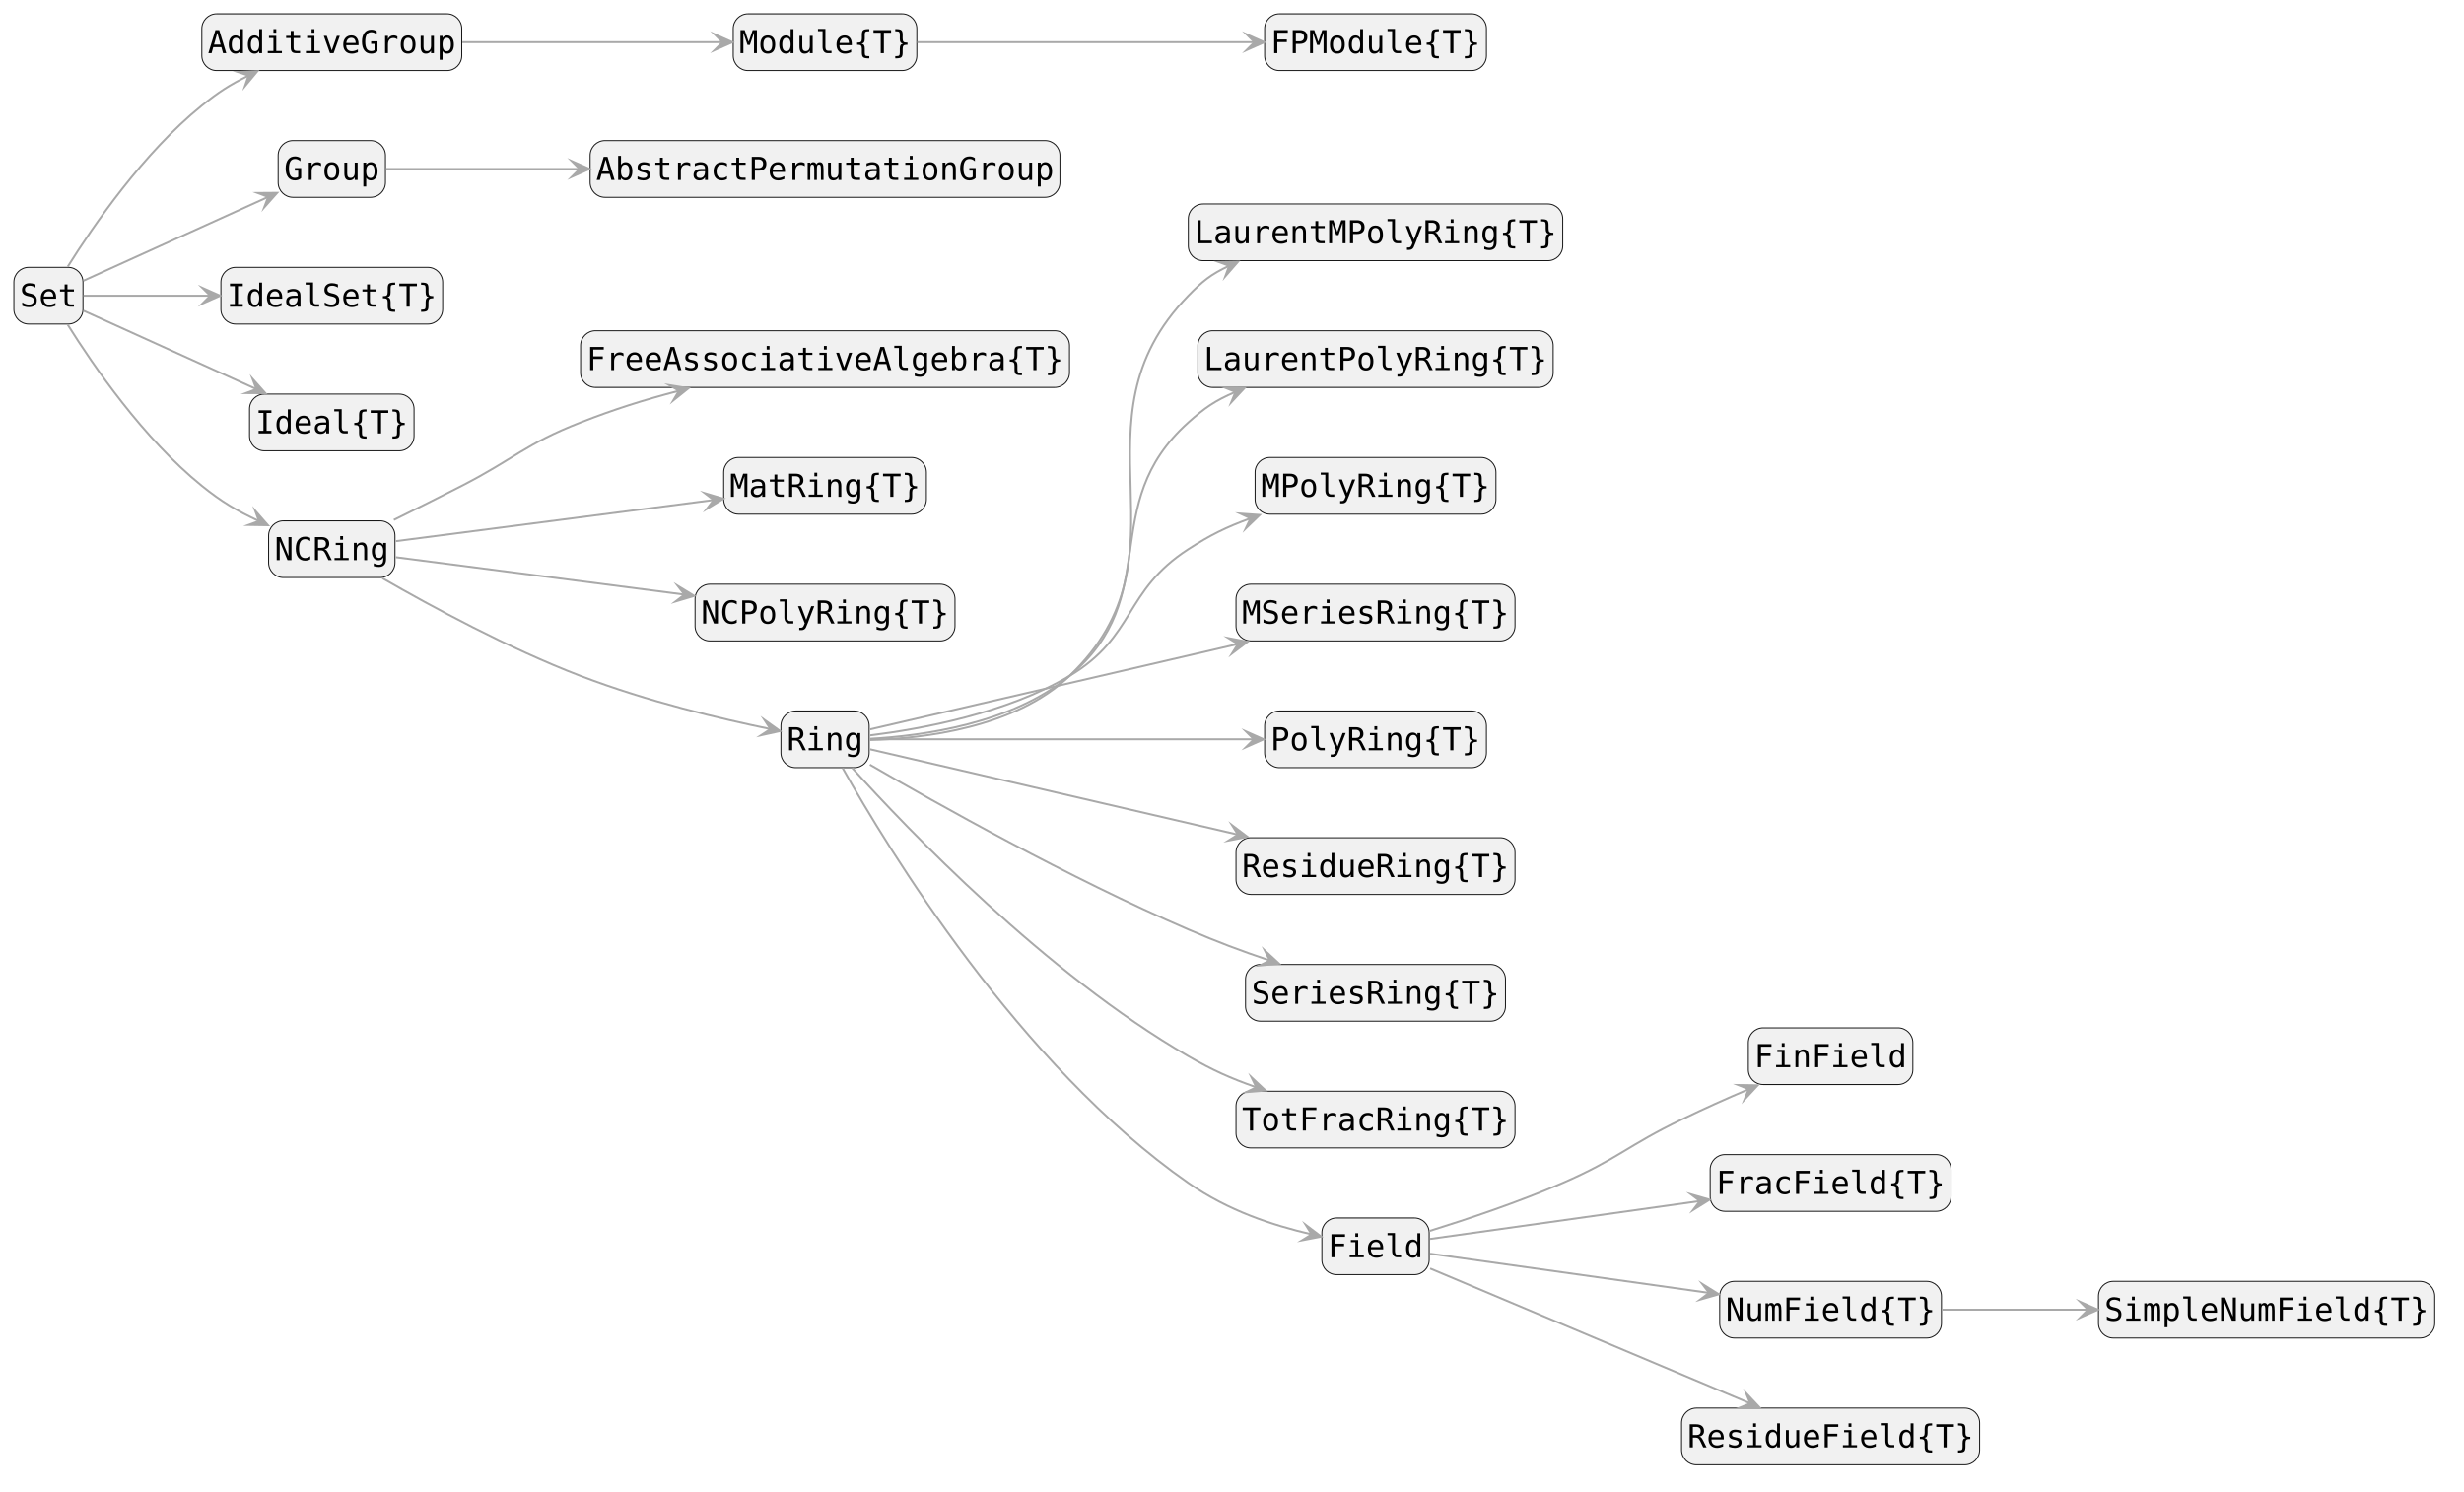
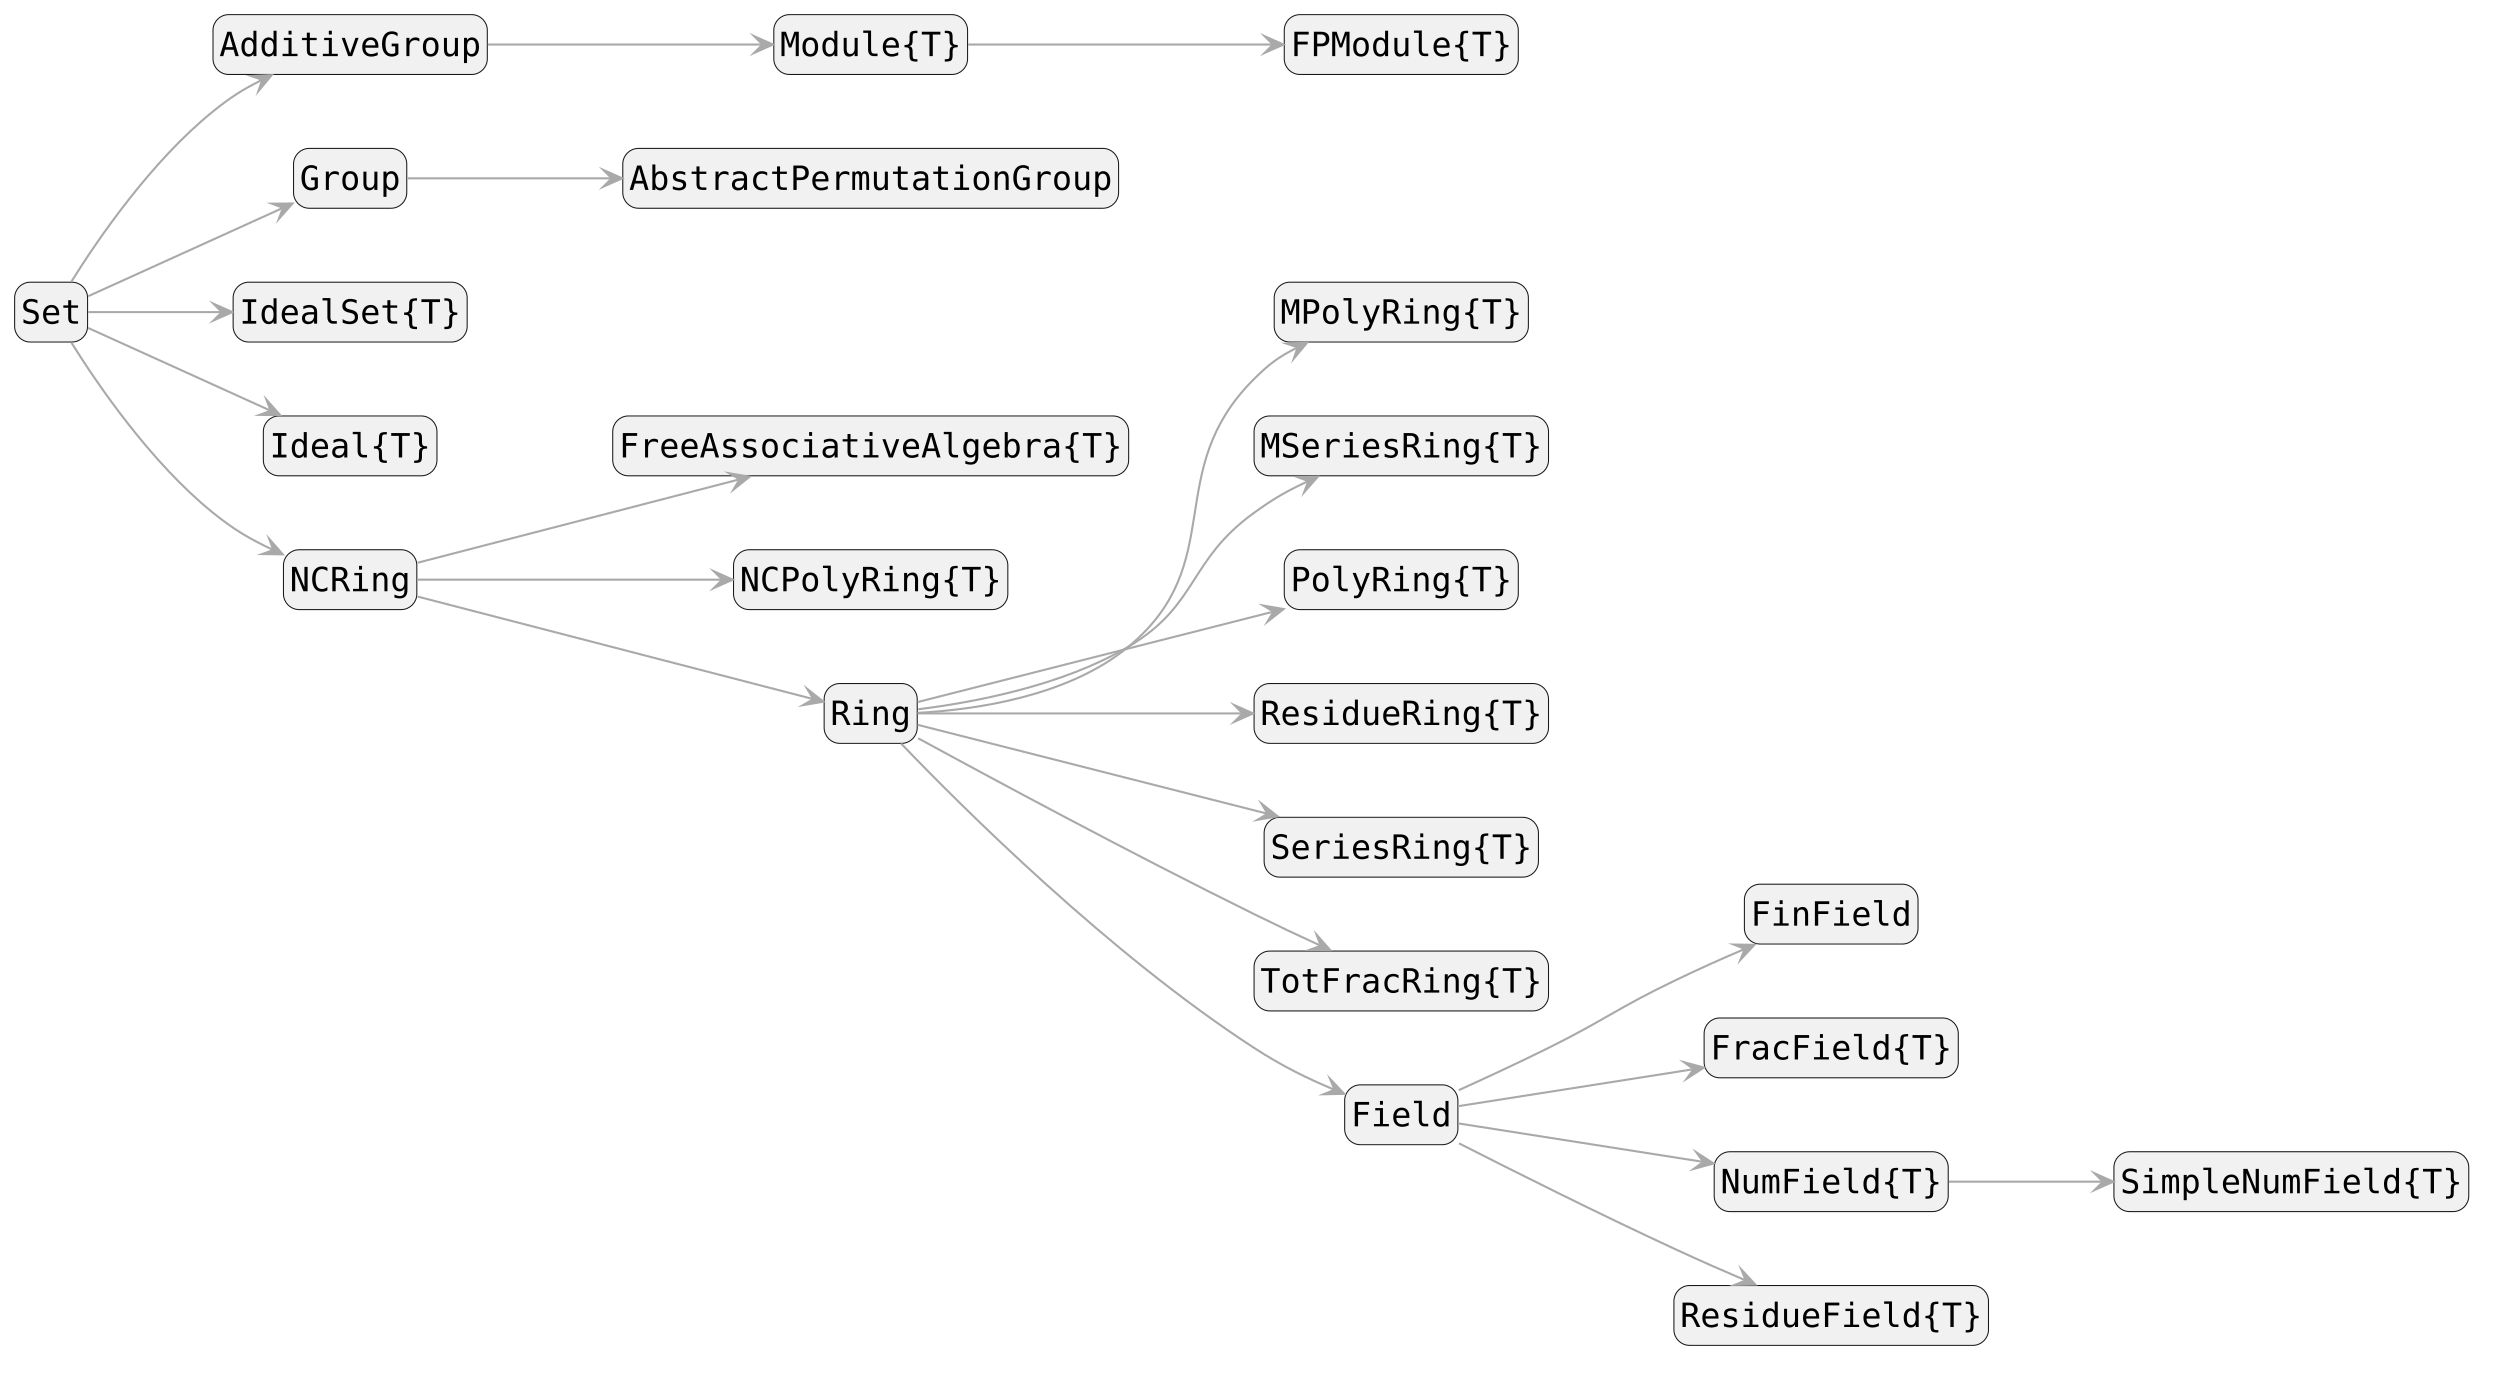
- <svg xmlns="http://www.w3.org/2000/svg" contentStyleType="text/css" data-diagram-type="CLASS" height="753px" preserveAspectRatio="none" style="width:1244px;height:753px;background:#FFFFFF;" version="1.1" viewBox="0 0 1244 753" width="1244px" zoomAndPan="magnify">
+ <svg xmlns="http://www.w3.org/2000/svg" version="1.1" data-diagram-type="CLASS" style="width:1196px;height:657px;background:#FFFFFF;" width="1196px" height="657px" viewBox="0 0 1196 657" zoomAndPan="magnify" preserveAspectRatio="none" contentStyleType="text/css">
  <defs />
-   <g>
-     <g class="entity" data-qualified-name="Set" data-source-line="8" id="ent0001">
-       <rect fill="#F1F1F1" height="28.625" rx="7.5" ry="7.5" style="stroke:#181818;stroke-width:0.5;" width="34.898" x="7" y="135" />
-       <text fill="#000000" font-family="monospace" font-size="16" lengthAdjust="spacing" textLength="28.898" x="10" y="154.852">Set</text>
+   <g font-family="sans-serif" lengthAdjust="spacing">
+     <g class="entity" data-qualified-name="Set" id="ent0001" data-source-line="8">
+       <rect x="7" y="135" width="34.898" height="28.625" fill="#F1F1F1" style="stroke:#181818;stroke-width:0.5;" rx="7.5" ry="7.5" />
+       <text x="10" y="154.852" fill="#000" font-size="16" textLength="28.898" font-family="monospace">Set</text>
    </g>
-     <g class="entity" data-qualified-name="AdditiveGroup" data-source-line="8" id="ent0002">
-       <rect fill="#F1F1F1" height="28.625" rx="7.5" ry="7.5" style="stroke:#181818;stroke-width:0.5;" width="131.227" x="101.9" y="7" />
-       <text fill="#000000" font-family="monospace" font-size="16" lengthAdjust="spacing" textLength="125.227" x="104.9" y="26.852">AdditiveGroup</text>
+     <g class="entity" data-qualified-name="AdditiveGroup" id="ent0002" data-source-line="8">
+       <rect x="101.9" y="7" width="131.227" height="28.625" fill="#F1F1F1" style="stroke:#181818;stroke-width:0.5;" rx="7.5" ry="7.5" />
+       <text x="104.9" y="26.852" fill="#000" font-size="16" textLength="125.227" font-family="monospace">AdditiveGroup</text>
    </g>
-     <g class="entity" data-qualified-name="Module.T." data-source-line="9" id="ent0004">
-       <rect fill="#F1F1F1" height="28.625" rx="7.5" ry="7.5" style="stroke:#181818;stroke-width:0.5;" width="92.695" x="370.19" y="7" />
-       <text fill="#000000" font-family="monospace" font-size="16" lengthAdjust="spacing" textLength="86.695" x="373.19" y="26.852">Module{T}</text>
+     <g class="entity" data-qualified-name="Module.T." id="ent0004" data-source-line="9">
+       <rect x="370.19" y="7" width="92.695" height="28.625" fill="#F1F1F1" style="stroke:#181818;stroke-width:0.5;" rx="7.5" ry="7.5" />
+       <text x="373.19" y="26.852" fill="#000" font-size="16" textLength="86.695" font-family="monospace">Module{T}</text>
    </g>
-     <g class="entity" data-qualified-name="FPModule.T." data-source-line="10" id="ent0006">
-       <rect fill="#F1F1F1" height="28.625" rx="7.5" ry="7.5" style="stroke:#181818;stroke-width:0.5;" width="111.961" x="638.48" y="7" />
-       <text fill="#000000" font-family="monospace" font-size="16" lengthAdjust="spacing" textLength="105.961" x="641.48" y="26.852">FPModule{T}</text>
+     <g class="entity" data-qualified-name="FPModule.T." id="ent0006" data-source-line="10">
+       <rect x="614.39" y="7" width="111.961" height="28.625" fill="#F1F1F1" style="stroke:#181818;stroke-width:0.5;" rx="7.5" ry="7.5" />
+       <text x="617.39" y="26.852" fill="#000" font-size="16" textLength="105.961" font-family="monospace">FPModule{T}</text>
    </g>
-     <g class="entity" data-qualified-name="Group" data-source-line="11" id="ent0008">
-       <rect fill="#F1F1F1" height="28.625" rx="7.5" ry="7.5" style="stroke:#181818;stroke-width:0.5;" width="54.164" x="140.43" y="71" />
-       <text fill="#000000" font-family="monospace" font-size="16" lengthAdjust="spacing" textLength="48.164" x="143.43" y="90.852">Group</text>
+     <g class="entity" data-qualified-name="Group" id="ent0008" data-source-line="11">
+       <rect x="140.43" y="71" width="54.164" height="28.625" fill="#F1F1F1" style="stroke:#181818;stroke-width:0.5;" rx="7.5" ry="7.5" />
+       <text x="143.43" y="90.852" fill="#000" font-size="16" textLength="48.164" font-family="monospace">Group</text>
    </g>
-     <g class="entity" data-qualified-name="AbstractPermutationGroup" data-source-line="12" id="ent0010">
-       <rect fill="#F1F1F1" height="28.625" rx="7.5" ry="7.5" style="stroke:#181818;stroke-width:0.5;" width="237.188" x="297.94" y="71" />
-       <text fill="#000000" font-family="monospace" font-size="16" lengthAdjust="spacing" textLength="231.188" x="300.94" y="90.852">AbstractPermutationGroup</text>
+     <g class="entity" data-qualified-name="AbstractPermutationGroup" id="ent0010" data-source-line="12">
+       <rect x="297.94" y="71" width="237.188" height="28.625" fill="#F1F1F1" style="stroke:#181818;stroke-width:0.5;" rx="7.5" ry="7.5" />
+       <text x="300.94" y="90.852" fill="#000" font-size="16" textLength="231.188" font-family="monospace">AbstractPermutationGroup</text>
    </g>
-     <g class="entity" data-qualified-name="IdealSet.T." data-source-line="13" id="ent0012">
-       <rect fill="#F1F1F1" height="28.625" rx="7.5" ry="7.5" style="stroke:#181818;stroke-width:0.5;" width="111.961" x="111.53" y="135" />
-       <text fill="#000000" font-family="monospace" font-size="16" lengthAdjust="spacing" textLength="105.961" x="114.53" y="154.852">IdealSet{T}</text>
+     <g class="entity" data-qualified-name="IdealSet.T." id="ent0012" data-source-line="13">
+       <rect x="111.53" y="135" width="111.961" height="28.625" fill="#F1F1F1" style="stroke:#181818;stroke-width:0.5;" rx="7.5" ry="7.5" />
+       <text x="114.53" y="154.852" fill="#000" font-size="16" textLength="105.961" font-family="monospace">IdealSet{T}</text>
    </g>
-     <g class="entity" data-qualified-name="Ideal.T." data-source-line="14" id="ent0014">
-       <rect fill="#F1F1F1" height="28.625" rx="7.5" ry="7.5" style="stroke:#181818;stroke-width:0.5;" width="83.062" x="125.98" y="199" />
-       <text fill="#000000" font-family="monospace" font-size="16" lengthAdjust="spacing" textLength="77.062" x="128.98" y="218.852">Ideal{T}</text>
+     <g class="entity" data-qualified-name="Ideal.T." id="ent0014" data-source-line="14">
+       <rect x="125.98" y="199" width="83.063" height="28.625" fill="#F1F1F1" style="stroke:#181818;stroke-width:0.5;" rx="7.5" ry="7.5" />
+       <text x="128.98" y="218.852" fill="#000" font-size="16" textLength="77.063" font-family="monospace">Ideal{T}</text>
    </g>
-     <g class="entity" data-qualified-name="NCRing" data-source-line="15" id="ent0016">
-       <rect fill="#F1F1F1" height="28.625" rx="7.5" ry="7.5" style="stroke:#181818;stroke-width:0.5;" width="63.797" x="135.61" y="263" />
-       <text fill="#000000" font-family="monospace" font-size="16" lengthAdjust="spacing" textLength="57.797" x="138.61" y="282.852">NCRing</text>
+     <g class="entity" data-qualified-name="NCRing" id="ent0016" data-source-line="15">
+       <rect x="135.61" y="263" width="63.797" height="28.625" fill="#F1F1F1" style="stroke:#181818;stroke-width:0.5;" rx="7.5" ry="7.5" />
+       <text x="138.61" y="282.852" fill="#000" font-size="16" textLength="57.797" font-family="monospace">NCRing</text>
    </g>
-     <g class="entity" data-qualified-name="FreeAssociativeAlgebra.T." data-source-line="16" id="ent0018">
-       <rect fill="#F1F1F1" height="28.625" rx="7.5" ry="7.5" style="stroke:#181818;stroke-width:0.5;" width="246.82" x="293.13" y="167" />
-       <text fill="#000000" font-family="monospace" font-size="16" lengthAdjust="spacing" textLength="240.82" x="296.13" y="186.852">FreeAssociativeAlgebra{T}</text>
+     <g class="entity" data-qualified-name="FreeAssociativeAlgebra.T." id="ent0018" data-source-line="16">
+       <rect x="293.13" y="199" width="246.82" height="28.625" fill="#F1F1F1" style="stroke:#181818;stroke-width:0.5;" rx="7.5" ry="7.5" />
+       <text x="296.13" y="218.852" fill="#000" font-size="16" textLength="240.82" font-family="monospace">FreeAssociativeAlgebra{T}</text>
    </g>
-     <g class="entity" data-qualified-name="MatRing.T." data-source-line="17" id="ent0020">
-       <rect fill="#F1F1F1" height="28.625" rx="7.5" ry="7.5" style="stroke:#181818;stroke-width:0.5;" width="102.328" x="365.37" y="231" />
-       <text fill="#000000" font-family="monospace" font-size="16" lengthAdjust="spacing" textLength="96.328" x="368.37" y="250.852">MatRing{T}</text>
+     <g class="entity" data-qualified-name="NCPolyRing.T." id="ent0020" data-source-line="17">
+       <rect x="350.92" y="263" width="131.227" height="28.625" fill="#F1F1F1" style="stroke:#181818;stroke-width:0.5;" rx="7.5" ry="7.5" />
+       <text x="353.92" y="282.852" fill="#000" font-size="16" textLength="125.227" font-family="monospace">NCPolyRing{T}</text>
    </g>
-     <g class="entity" data-qualified-name="NCPolyRing.T." data-source-line="18" id="ent0022">
-       <rect fill="#F1F1F1" height="28.625" rx="7.5" ry="7.5" style="stroke:#181818;stroke-width:0.5;" width="131.227" x="350.92" y="295" />
-       <text fill="#000000" font-family="monospace" font-size="16" lengthAdjust="spacing" textLength="125.227" x="353.92" y="314.852">NCPolyRing{T}</text>
+     <g class="entity" data-qualified-name="Ring" id="ent0022" data-source-line="18">
+       <rect x="394.27" y="327" width="44.531" height="28.625" fill="#F1F1F1" style="stroke:#181818;stroke-width:0.5;" rx="7.5" ry="7.5" />
+       <text x="397.27" y="346.852" fill="#000" font-size="16" textLength="38.531" font-family="monospace">Ring</text>
    </g>
-     <g class="entity" data-qualified-name="Ring" data-source-line="19" id="ent0024">
-       <rect fill="#F1F1F1" height="28.625" rx="7.5" ry="7.5" style="stroke:#181818;stroke-width:0.5;" width="44.531" x="394.27" y="359" />
-       <text fill="#000000" font-family="monospace" font-size="16" lengthAdjust="spacing" textLength="38.531" x="397.27" y="378.852">Ring</text>
+     <g class="entity" data-qualified-name="MPolyRing.T." id="ent0024" data-source-line="19">
+       <rect x="609.58" y="135" width="121.594" height="28.625" fill="#F1F1F1" style="stroke:#181818;stroke-width:0.5;" rx="7.5" ry="7.5" />
+       <text x="612.58" y="154.852" fill="#000" font-size="16" textLength="115.594" font-family="monospace">MPolyRing{T}</text>
    </g>
-     <g class="entity" data-qualified-name="LaurentMPolyRing.T." data-source-line="20" id="ent0026">
-       <rect fill="#F1F1F1" height="28.625" rx="7.5" ry="7.5" style="stroke:#181818;stroke-width:0.5;" width="189.023" x="599.95" y="103" />
-       <text fill="#000000" font-family="monospace" font-size="16" lengthAdjust="spacing" textLength="183.023" x="602.95" y="122.852">LaurentMPolyRing{T}</text>
+     <g class="entity" data-qualified-name="MSeriesRing.T." id="ent0026" data-source-line="20">
+       <rect x="599.95" y="199" width="140.859" height="28.625" fill="#F1F1F1" style="stroke:#181818;stroke-width:0.5;" rx="7.5" ry="7.5" />
+       <text x="602.95" y="218.852" fill="#000" font-size="16" textLength="134.859" font-family="monospace">MSeriesRing{T}</text>
    </g>
-     <g class="entity" data-qualified-name="LaurentPolyRing.T." data-source-line="21" id="ent0028">
-       <rect fill="#F1F1F1" height="28.625" rx="7.5" ry="7.5" style="stroke:#181818;stroke-width:0.5;" width="179.391" x="604.76" y="167" />
-       <text fill="#000000" font-family="monospace" font-size="16" lengthAdjust="spacing" textLength="173.391" x="607.76" y="186.852">LaurentPolyRing{T}</text>
+     <g class="entity" data-qualified-name="PolyRing.T." id="ent0028" data-source-line="21">
+       <rect x="614.39" y="263" width="111.961" height="28.625" fill="#F1F1F1" style="stroke:#181818;stroke-width:0.5;" rx="7.5" ry="7.5" />
+       <text x="617.39" y="282.852" fill="#000" font-size="16" textLength="105.961" font-family="monospace">PolyRing{T}</text>
    </g>
-     <g class="entity" data-qualified-name="MPolyRing.T." data-source-line="22" id="ent0030">
-       <rect fill="#F1F1F1" height="28.625" rx="7.5" ry="7.5" style="stroke:#181818;stroke-width:0.5;" width="121.594" x="633.66" y="231" />
-       <text fill="#000000" font-family="monospace" font-size="16" lengthAdjust="spacing" textLength="115.594" x="636.66" y="250.852">MPolyRing{T}</text>
+     <g class="entity" data-qualified-name="ResidueRing.T." id="ent0030" data-source-line="22">
+       <rect x="599.95" y="327" width="140.859" height="28.625" fill="#F1F1F1" style="stroke:#181818;stroke-width:0.5;" rx="7.5" ry="7.5" />
+       <text x="602.95" y="346.852" fill="#000" font-size="16" textLength="134.859" font-family="monospace">ResidueRing{T}</text>
    </g>
-     <g class="entity" data-qualified-name="MSeriesRing.T." data-source-line="23" id="ent0032">
-       <rect fill="#F1F1F1" height="28.625" rx="7.5" ry="7.5" style="stroke:#181818;stroke-width:0.5;" width="140.859" x="624.03" y="295" />
-       <text fill="#000000" font-family="monospace" font-size="16" lengthAdjust="spacing" textLength="134.859" x="627.03" y="314.852">MSeriesRing{T}</text>
+     <g class="entity" data-qualified-name="SeriesRing.T." id="ent0032" data-source-line="23">
+       <rect x="604.76" y="391" width="131.227" height="28.625" fill="#F1F1F1" style="stroke:#181818;stroke-width:0.5;" rx="7.5" ry="7.5" />
+       <text x="607.76" y="410.852" fill="#000" font-size="16" textLength="125.227" font-family="monospace">SeriesRing{T}</text>
    </g>
-     <g class="entity" data-qualified-name="PolyRing.T." data-source-line="24" id="ent0034">
-       <rect fill="#F1F1F1" height="28.625" rx="7.5" ry="7.5" style="stroke:#181818;stroke-width:0.5;" width="111.961" x="638.48" y="359" />
-       <text fill="#000000" font-family="monospace" font-size="16" lengthAdjust="spacing" textLength="105.961" x="641.48" y="378.852">PolyRing{T}</text>
+     <g class="entity" data-qualified-name="TotFracRing.T." id="ent0034" data-source-line="24">
+       <rect x="599.95" y="455" width="140.859" height="28.625" fill="#F1F1F1" style="stroke:#181818;stroke-width:0.5;" rx="7.5" ry="7.5" />
+       <text x="602.95" y="474.852" fill="#000" font-size="16" textLength="134.859" font-family="monospace">TotFracRing{T}</text>
    </g>
-     <g class="entity" data-qualified-name="ResidueRing.T." data-source-line="25" id="ent0036">
-       <rect fill="#F1F1F1" height="28.625" rx="7.5" ry="7.5" style="stroke:#181818;stroke-width:0.5;" width="140.859" x="624.03" y="423" />
-       <text fill="#000000" font-family="monospace" font-size="16" lengthAdjust="spacing" textLength="134.859" x="627.03" y="442.852">ResidueRing{T}</text>
+     <g class="entity" data-qualified-name="Field" id="ent0036" data-source-line="25">
+       <rect x="643.29" y="519" width="54.164" height="28.625" fill="#F1F1F1" style="stroke:#181818;stroke-width:0.5;" rx="7.5" ry="7.5" />
+       <text x="646.29" y="538.852" fill="#000" font-size="16" textLength="48.164" font-family="monospace">Field</text>
    </g>
-     <g class="entity" data-qualified-name="SeriesRing.T." data-source-line="26" id="ent0038">
-       <rect fill="#F1F1F1" height="28.625" rx="7.5" ry="7.5" style="stroke:#181818;stroke-width:0.5;" width="131.227" x="628.84" y="487" />
-       <text fill="#000000" font-family="monospace" font-size="16" lengthAdjust="spacing" textLength="125.227" x="631.84" y="506.852">SeriesRing{T}</text>
+     <g class="entity" data-qualified-name="FinField" id="ent0038" data-source-line="26">
+       <rect x="834.52" y="423" width="83.063" height="28.625" fill="#F1F1F1" style="stroke:#181818;stroke-width:0.5;" rx="7.5" ry="7.5" />
+       <text x="837.52" y="442.852" fill="#000" font-size="16" textLength="77.063" font-family="monospace">FinField</text>
    </g>
-     <g class="entity" data-qualified-name="TotFracRing.T." data-source-line="27" id="ent0040">
-       <rect fill="#F1F1F1" height="28.625" rx="7.5" ry="7.5" style="stroke:#181818;stroke-width:0.5;" width="140.859" x="624.03" y="551" />
-       <text fill="#000000" font-family="monospace" font-size="16" lengthAdjust="spacing" textLength="134.859" x="627.03" y="570.852">TotFracRing{T}</text>
+     <g class="entity" data-qualified-name="FracField.T." id="ent0040" data-source-line="27">
+       <rect x="815.25" y="487" width="121.594" height="28.625" fill="#F1F1F1" style="stroke:#181818;stroke-width:0.5;" rx="7.5" ry="7.5" />
+       <text x="818.25" y="506.852" fill="#000" font-size="16" textLength="115.594" font-family="monospace">FracField{T}</text>
    </g>
-     <g class="entity" data-qualified-name="Field" data-source-line="28" id="ent0042">
-       <rect fill="#F1F1F1" height="28.625" rx="7.5" ry="7.5" style="stroke:#181818;stroke-width:0.5;" width="54.164" x="667.38" y="615" />
-       <text fill="#000000" font-family="monospace" font-size="16" lengthAdjust="spacing" textLength="48.164" x="670.38" y="634.852">Field</text>
+     <g class="entity" data-qualified-name="NumField.T." id="ent0042" data-source-line="28">
+       <rect x="820.07" y="551" width="111.961" height="28.625" fill="#F1F1F1" style="stroke:#181818;stroke-width:0.5;" rx="7.5" ry="7.5" />
+       <text x="823.07" y="570.852" fill="#000" font-size="16" textLength="105.961" font-family="monospace">NumField{T}</text>
    </g>
-     <g class="entity" data-qualified-name="FinField" data-source-line="29" id="ent0044">
-       <rect fill="#F1F1F1" height="28.625" rx="7.5" ry="7.5" style="stroke:#181818;stroke-width:0.5;" width="83.062" x="882.68" y="519" />
-       <text fill="#000000" font-family="monospace" font-size="16" lengthAdjust="spacing" textLength="77.062" x="885.68" y="538.852">FinField</text>
+     <g class="entity" data-qualified-name="SimpleNumField.T." id="ent0044" data-source-line="29">
+       <rect x="1011.3" y="551" width="169.758" height="28.625" fill="#F1F1F1" style="stroke:#181818;stroke-width:0.5;" rx="7.5" ry="7.5" />
+       <text x="1014.3" y="570.852" fill="#000" font-size="16" textLength="163.758" font-family="monospace">SimpleNumField{T}</text>
    </g>
-     <g class="entity" data-qualified-name="FracField.T." data-source-line="30" id="ent0046">
-       <rect fill="#F1F1F1" height="28.625" rx="7.5" ry="7.5" style="stroke:#181818;stroke-width:0.5;" width="121.594" x="863.42" y="583" />
-       <text fill="#000000" font-family="monospace" font-size="16" lengthAdjust="spacing" textLength="115.594" x="866.42" y="602.852">FracField{T}</text>
+     <g class="entity" data-qualified-name="ResidueField.T." id="ent0046" data-source-line="30">
+       <rect x="800.8" y="615" width="150.492" height="28.625" fill="#F1F1F1" style="stroke:#181818;stroke-width:0.5;" rx="7.5" ry="7.5" />
+       <text x="803.8" y="634.852" fill="#000" font-size="16" textLength="144.492" font-family="monospace">ResidueField{T}</text>
    </g>
-     <g class="entity" data-qualified-name="NumField.T." data-source-line="31" id="ent0048">
-       <rect fill="#F1F1F1" height="28.625" rx="7.5" ry="7.5" style="stroke:#181818;stroke-width:0.5;" width="111.961" x="868.23" y="647" />
-       <text fill="#000000" font-family="monospace" font-size="16" lengthAdjust="spacing" textLength="105.961" x="871.23" y="666.852">NumField{T}</text>
+     <g class="link" data-entity-1="ent0001" data-entity-2="ent0002" id="lnk3" data-source-line="8" data-link-type="dependency">
+       <path d="M34.2,134.64 C46.96,114.23 72.39,77.13 101.9,53.31 C110.28,46.55 115.839,42.937 125.479,38.167" style="stroke:#A9A9A9;stroke-width:1;" fill="none" id="Set-to-AdditiveGroup" codeLine="8" />
+       <polygon points="129.96,35.95,120.12,36.356,125.479,38.167,123.667,43.527,129.96,35.95" fill="#A9A9A9" style="stroke:#A9A9A9;stroke-width:1;stroke-linejoin:miter;stroke-miterlimit:10;" />
    </g>
-     <g class="entity" data-qualified-name="SimpleNumField.T." data-source-line="32" id="ent0050">
-       <rect fill="#F1F1F1" height="28.625" rx="7.5" ry="7.5" style="stroke:#181818;stroke-width:0.5;" width="169.758" x="1059.46" y="647" />
-       <text fill="#000000" font-family="monospace" font-size="16" lengthAdjust="spacing" textLength="163.758" x="1062.46" y="666.852">SimpleNumField{T}</text>
+     <g class="link" data-entity-1="ent0002" data-entity-2="ent0004" id="lnk5" data-source-line="9" data-link-type="dependency">
+       <path d="M233.41,21.31 C276.3,21.31 326.45,21.31 364.78,21.31" style="stroke:#A9A9A9;stroke-width:1;" fill="none" id="AdditiveGroup-to-Module{T}" codeLine="9" />
+       <polygon points="369.78,21.31,360.78,17.31,364.78,21.31,360.78,25.31,369.78,21.31" fill="#A9A9A9" style="stroke:#A9A9A9;stroke-width:1;stroke-linejoin:miter;stroke-miterlimit:10;" />
    </g>
-     <g class="entity" data-qualified-name="ResidueField.T." data-source-line="33" id="ent0052">
-       <rect fill="#F1F1F1" height="28.625" rx="7.5" ry="7.5" style="stroke:#181818;stroke-width:0.5;" width="150.492" x="848.97" y="711" />
-       <text fill="#000000" font-family="monospace" font-size="16" lengthAdjust="spacing" textLength="144.492" x="851.97" y="730.852">ResidueField{T}</text>
+     <g class="link" data-entity-1="ent0004" data-entity-2="ent0006" id="lnk7" data-source-line="10" data-link-type="dependency">
+       <path d="M463.14,21.31 C505.52,21.31 563.74,21.31 609,21.31" style="stroke:#A9A9A9;stroke-width:1;" fill="none" id="Module{T}-to-FPModule{T}" codeLine="10" />
+       <polygon points="614,21.31,605,17.31,609,21.31,605,25.31,614,21.31" fill="#A9A9A9" style="stroke:#A9A9A9;stroke-width:1;stroke-linejoin:miter;stroke-miterlimit:10;" />
    </g>
-     <g class="link" data-entity-1="ent0001" data-entity-2="ent0002" data-link-type="dependency" data-source-line="8" id="lnk3">
-       <path codeLine="8" d="M34.2,134.64 C46.96,114.23 72.39,77.13 101.9,53.31 C110.28,46.55 115.839,42.938 125.479,38.167" fill="none" id="Set-to-AdditiveGroup" style="stroke:#A9A9A9;stroke-width:1;" />
-       <polygon fill="#A9A9A9" points="129.96,35.95,120.12,36.356,125.479,38.167,123.668,43.526,129.96,35.95" style="stroke:#A9A9A9;stroke-width:1;stroke-linejoin:miter;stroke-miterlimit:10;" />
+     <g class="link" data-entity-1="ent0001" data-entity-2="ent0008" id="lnk9" data-source-line="11" data-link-type="dependency">
+       <path d="M42.18,141.71 C66.34,130.75 106.677,112.456 135.387,99.426" style="stroke:#A9A9A9;stroke-width:1;" fill="none" id="Set-to-Group" codeLine="11" />
+       <polygon points="139.94,97.36,130.091,97.437,135.387,99.426,133.398,104.722,139.94,97.36" fill="#A9A9A9" style="stroke:#A9A9A9;stroke-width:1;stroke-linejoin:miter;stroke-miterlimit:10;" />
    </g>
-     <g class="link" data-entity-1="ent0002" data-entity-2="ent0004" data-link-type="dependency" data-source-line="9" id="lnk5">
-       <path codeLine="9" d="M233.41,21.31 C276.3,21.31 326.45,21.31 364.78,21.31" fill="none" id="AdditiveGroup-to-Module{T}" style="stroke:#A9A9A9;stroke-width:1;" />
-       <polygon fill="#A9A9A9" points="369.78,21.31,360.78,17.31,364.78,21.31,360.78,25.31,369.78,21.31" style="stroke:#A9A9A9;stroke-width:1;stroke-linejoin:miter;stroke-miterlimit:10;" />
+     <g class="link" data-entity-1="ent0008" data-entity-2="ent0010" id="lnk11" data-source-line="12" data-link-type="dependency">
+       <path d="M194.95,85.31 C219.9,85.31 254.14,85.31 292.65,85.31" style="stroke:#A9A9A9;stroke-width:1;" fill="none" id="Group-to-AbstractPermutationGroup" codeLine="12" />
+       <polygon points="297.65,85.31,288.65,81.31,292.65,85.31,288.65,89.31,297.65,85.31" fill="#A9A9A9" style="stroke:#A9A9A9;stroke-width:1;stroke-linejoin:miter;stroke-miterlimit:10;" />
    </g>
-     <g class="link" data-entity-1="ent0004" data-entity-2="ent0006" data-link-type="dependency" data-source-line="10" id="lnk7">
-       <path codeLine="10" d="M463.1,21.31 C511.16,21.31 581.91,21.31 633.31,21.31" fill="none" id="Module{T}-to-FPModule{T}" style="stroke:#A9A9A9;stroke-width:1;" />
-       <polygon fill="#A9A9A9" points="638.31,21.31,629.31,17.31,633.31,21.31,629.31,25.31,638.31,21.31" style="stroke:#A9A9A9;stroke-width:1;stroke-linejoin:miter;stroke-miterlimit:10;" />
+     <g class="link" data-entity-1="ent0001" data-entity-2="ent0012" id="lnk13" data-source-line="13" data-link-type="dependency">
+       <path d="M42.18,149.31 C59.19,149.31 81.46,149.31 106.14,149.31" style="stroke:#A9A9A9;stroke-width:1;" fill="none" id="Set-to-IdealSet{T}" codeLine="13" />
+       <polygon points="111.14,149.31,102.14,145.31,106.14,149.31,102.14,153.31,111.14,149.31" fill="#A9A9A9" style="stroke:#A9A9A9;stroke-width:1;stroke-linejoin:miter;stroke-miterlimit:10;" />
    </g>
-     <g class="link" data-entity-1="ent0001" data-entity-2="ent0008" data-link-type="dependency" data-source-line="11" id="lnk9">
-       <path codeLine="11" d="M42.18,141.71 C66.34,130.75 106.677,112.456 135.387,99.426" fill="none" id="Set-to-Group" style="stroke:#A9A9A9;stroke-width:1;" />
-       <polygon fill="#A9A9A9" points="139.94,97.36,130.091,97.437,135.387,99.426,133.398,104.722,139.94,97.36" style="stroke:#A9A9A9;stroke-width:1;stroke-linejoin:miter;stroke-miterlimit:10;" />
+     <g class="link" data-entity-1="ent0001" data-entity-2="ent0014" id="lnk15" data-source-line="14" data-link-type="dependency">
+       <path d="M42.18,156.9 C64.74,167.13 100.797,183.495 129.457,196.495" style="stroke:#A9A9A9;stroke-width:1;" fill="none" id="Set-to-Ideal{T}" codeLine="14" />
+       <polygon points="134.01,198.56,127.466,191.199,129.457,196.495,124.161,198.485,134.01,198.56" fill="#A9A9A9" style="stroke:#A9A9A9;stroke-width:1;stroke-linejoin:miter;stroke-miterlimit:10;" />
    </g>
-     <g class="link" data-entity-1="ent0008" data-entity-2="ent0010" data-link-type="dependency" data-source-line="12" id="lnk11">
-       <path codeLine="12" d="M194.95,85.31 C219.9,85.31 254.14,85.31 292.65,85.31" fill="none" id="Group-to-AbstractPermutationGroup" style="stroke:#A9A9A9;stroke-width:1;" />
-       <polygon fill="#A9A9A9" points="297.65,85.31,288.65,81.31,292.65,85.31,288.65,89.31,297.65,85.31" style="stroke:#A9A9A9;stroke-width:1;stroke-linejoin:miter;stroke-miterlimit:10;" />
+     <g class="link" data-entity-1="ent0001" data-entity-2="ent0016" id="lnk17" data-source-line="15" data-link-type="dependency">
+       <path d="M34.2,163.98 C46.96,184.38 72.39,221.49 101.9,245.31 C111.83,253.33 119.572,257.94 130.742,263.11" style="stroke:#A9A9A9;stroke-width:1;" fill="none" id="Set-to-NCRing" codeLine="15" />
+       <polygon points="135.28,265.21,128.793,257.8,130.742,263.11,125.432,265.06,135.28,265.21" fill="#A9A9A9" style="stroke:#A9A9A9;stroke-width:1;stroke-linejoin:miter;stroke-miterlimit:10;" />
    </g>
-     <g class="link" data-entity-1="ent0001" data-entity-2="ent0012" data-link-type="dependency" data-source-line="13" id="lnk13">
-       <path codeLine="13" d="M42.18,149.31 C59.19,149.31 81.46,149.31 106.14,149.31" fill="none" id="Set-to-IdealSet{T}" style="stroke:#A9A9A9;stroke-width:1;" />
-       <polygon fill="#A9A9A9" points="111.14,149.31,102.14,145.31,106.14,149.31,102.14,153.31,111.14,149.31" style="stroke:#A9A9A9;stroke-width:1;stroke-linejoin:miter;stroke-miterlimit:10;" />
+     <g class="link" data-entity-1="ent0016" data-entity-2="ent0018" id="lnk19" data-source-line="16" data-link-type="dependency">
+       <path d="M199.8,269.2 C239.65,258.88 304.44,242.094 353.8,229.304" style="stroke:#A9A9A9;stroke-width:1;" fill="none" id="NCRing-to-FreeAssociativeAlgebra{T}" codeLine="16" />
+       <polygon points="358.64,228.05,348.924,226.435,353.8,229.304,350.931,234.18,358.64,228.05" fill="#A9A9A9" style="stroke:#A9A9A9;stroke-width:1;stroke-linejoin:miter;stroke-miterlimit:10;" />
    </g>
-     <g class="link" data-entity-1="ent0001" data-entity-2="ent0014" data-link-type="dependency" data-source-line="14" id="lnk15">
-       <path codeLine="14" d="M42.18,156.9 C64.74,167.13 100.796,183.495 129.457,196.495" fill="none" id="Set-to-Ideal{T}" style="stroke:#A9A9A9;stroke-width:1;" />
-       <polygon fill="#A9A9A9" points="134.01,198.56,127.466,191.2,129.457,196.495,124.161,198.485,134.01,198.56" style="stroke:#A9A9A9;stroke-width:1;stroke-linejoin:miter;stroke-miterlimit:10;" />
+     <g class="link" data-entity-1="ent0016" data-entity-2="ent0020" id="lnk21" data-source-line="17" data-link-type="dependency">
+       <path d="M199.8,277.31 C237.51,277.31 296.88,277.31 345.52,277.31" style="stroke:#A9A9A9;stroke-width:1;" fill="none" id="NCRing-to-NCPolyRing{T}" codeLine="17" />
+       <polygon points="350.52,277.31,341.52,273.31,345.52,277.31,341.52,281.31,350.52,277.31" fill="#A9A9A9" style="stroke:#A9A9A9;stroke-width:1;stroke-linejoin:miter;stroke-miterlimit:10;" />
    </g>
-     <g class="link" data-entity-1="ent0001" data-entity-2="ent0016" data-link-type="dependency" data-source-line="15" id="lnk17">
-       <path codeLine="15" d="M34.2,163.98 C46.96,184.38 72.39,221.49 101.9,245.31 C111.83,253.33 119.573,257.94 130.743,263.11" fill="none" id="Set-to-NCRing" style="stroke:#A9A9A9;stroke-width:1;" />
-       <polygon fill="#A9A9A9" points="135.28,265.21,128.793,257.8,130.743,263.11,125.432,265.06,135.28,265.21" style="stroke:#A9A9A9;stroke-width:1;stroke-linejoin:miter;stroke-miterlimit:10;" />
+     <g class="link" data-entity-1="ent0016" data-entity-2="ent0022" id="lnk23" data-source-line="18" data-link-type="dependency">
+       <path d="M199.8,285.41 C250.69,298.6 345.27,323.106 389.08,334.456" style="stroke:#A9A9A9;stroke-width:1;" fill="none" id="NCRing-to-Ring" codeLine="18" />
+       <polygon points="393.92,335.71,386.211,329.581,389.08,334.456,384.204,337.325,393.92,335.71" fill="#A9A9A9" style="stroke:#A9A9A9;stroke-width:1;stroke-linejoin:miter;stroke-miterlimit:10;" />
    </g>
-     <g class="link" data-entity-1="ent0016" data-entity-2="ent0018" data-link-type="dependency" data-source-line="16" id="lnk19">
-       <path codeLine="16" d="M198.85,262.52 C209.7,257.17 221.99,251.03 233.13,245.31 C260,231.49 264.98,224.32 293.13,213.31 C310.41,206.55 324.783,202.027 342.763,197.317" fill="none" id="NCRing-to-FreeAssociativeAlgebra{T}" style="stroke:#A9A9A9;stroke-width:1;" />
-       <polygon fill="#A9A9A9" points="347.6,196.05,337.88,194.461,342.763,197.317,339.907,202.2,347.6,196.05" style="stroke:#A9A9A9;stroke-width:1;stroke-linejoin:miter;stroke-miterlimit:10;" />
+     <g class="link" data-entity-1="ent0022" data-entity-2="ent0024" id="lnk25" data-source-line="19" data-link-type="dependency">
+       <path d="M439.04,341.04 C465.63,339.61 510.9,333.48 539.95,309.31 C588.24,269.12 555.38,225.59 599.95,181.31 C607.1,174.2 611.645,170.701 620.795,166.191" style="stroke:#A9A9A9;stroke-width:1;" fill="none" id="Ring-to-MPolyRing{T}" codeLine="19" />
+       <polygon points="625.28,163.98,615.439,164.371,620.795,166.191,618.976,171.547,625.28,163.98" fill="#A9A9A9" style="stroke:#A9A9A9;stroke-width:1;stroke-linejoin:miter;stroke-miterlimit:10;" />
    </g>
-     <g class="link" data-entity-1="ent0016" data-entity-2="ent0020" data-link-type="dependency" data-source-line="17" id="lnk21">
-       <path codeLine="17" d="M199.8,273.25 C241.47,267.86 310.731,258.882 360.301,252.462" fill="none" id="NCRing-to-MatRing{T}" style="stroke:#A9A9A9;stroke-width:1;" />
-       <polygon fill="#A9A9A9" points="365.26,251.82,355.821,249.009,360.301,252.462,356.848,256.943,365.26,251.82" style="stroke:#A9A9A9;stroke-width:1;stroke-linejoin:miter;stroke-miterlimit:10;" />
+     <g class="link" data-entity-1="ent0022" data-entity-2="ent0026" id="lnk27" data-source-line="20" data-link-type="dependency">
+       <path d="M439.28,339.31 C464.91,336.15 508.04,328.29 539.95,309.31 C573.45,289.37 568.32,268.11 599.95,245.31 C609.2,238.63 615.537,234.918 625.897,230.158" style="stroke:#A9A9A9;stroke-width:1;" fill="none" id="Ring-to-MSeriesRing{T}" codeLine="20" />
+       <polygon points="630.44,228.07,620.592,228.193,625.897,230.158,623.932,235.462,630.44,228.07" fill="#A9A9A9" style="stroke:#A9A9A9;stroke-width:1;stroke-linejoin:miter;stroke-miterlimit:10;" />
    </g>
-     <g class="link" data-entity-1="ent0016" data-entity-2="ent0022" data-link-type="dependency" data-source-line="18" id="lnk23">
-       <path codeLine="18" d="M199.8,281.36 C237.51,286.25 296.921,293.938 345.561,300.238" fill="none" id="NCRing-to-NCPolyRing{T}" style="stroke:#A9A9A9;stroke-width:1;" />
-       <polygon fill="#A9A9A9" points="350.52,300.88,342.108,295.757,345.561,300.238,341.081,303.691,350.52,300.88" style="stroke:#A9A9A9;stroke-width:1;stroke-linejoin:miter;stroke-miterlimit:10;" />
+     <g class="link" data-entity-1="ent0022" data-entity-2="ent0028" id="lnk29" data-source-line="21" data-link-type="dependency">
+       <path d="M439.01,335.85 C477.43,326.09 554.204,306.571 609.234,292.591" style="stroke:#A9A9A9;stroke-width:1;" fill="none" id="Ring-to-PolyRing{T}" codeLine="21" />
+       <polygon points="614.08,291.36,604.372,289.699,609.234,292.591,606.342,297.453,614.08,291.36" fill="#A9A9A9" style="stroke:#A9A9A9;stroke-width:1;stroke-linejoin:miter;stroke-miterlimit:10;" />
    </g>
-     <g class="link" data-entity-1="ent0016" data-entity-2="ent0024" data-link-type="dependency" data-source-line="19" id="lnk25">
-       <path codeLine="19" d="M193.07,291.96 C217.68,306.16 257,327.5 293.13,341.31 C327.39,354.4 364.143,363.022 388.963,368.132" fill="none" id="NCRing-to-Ring" style="stroke:#A9A9A9;stroke-width:1;" />
-       <polygon fill="#A9A9A9" points="393.86,369.14,385.851,363.407,388.963,368.132,384.238,371.243,393.86,369.14" style="stroke:#A9A9A9;stroke-width:1;stroke-linejoin:miter;stroke-miterlimit:10;" />
+     <g class="link" data-entity-1="ent0022" data-entity-2="ent0030" id="lnk31" data-source-line="22" data-link-type="dependency">
+       <path d="M439.01,341.31 C474.16,341.31 540.47,341.31 594.49,341.31" style="stroke:#A9A9A9;stroke-width:1;" fill="none" id="Ring-to-ResidueRing{T}" codeLine="22" />
+       <polygon points="599.49,341.31,590.49,337.31,594.49,341.31,590.49,345.31,599.49,341.31" fill="#A9A9A9" style="stroke:#A9A9A9;stroke-width:1;stroke-linejoin:miter;stroke-miterlimit:10;" />
    </g>
-     <g class="link" data-entity-1="ent0024" data-entity-2="ent0026" data-link-type="dependency" data-source-line="20" id="lnk27">
-       <path codeLine="20" d="M439.12,373.67 C466.21,372.93 512.45,367.54 539.95,341.31 C604.64,279.6 537.58,213.37 599.95,149.31 C607.01,142.05 611.247,138.551 620.567,134.211" fill="none" id="Ring-to-LaurentMPolyRing{T}" style="stroke:#A9A9A9;stroke-width:1;" />
-       <polygon fill="#A9A9A9" points="625.1,132.1,615.253,132.273,620.567,134.211,618.63,139.525,625.1,132.1" style="stroke:#A9A9A9;stroke-width:1;stroke-linejoin:miter;stroke-miterlimit:10;" />
+     <g class="link" data-entity-1="ent0022" data-entity-2="ent0032" id="lnk33" data-source-line="23" data-link-type="dependency">
+       <path d="M439.01,346.76 C476.77,356.36 551.444,375.338 606.404,389.308" style="stroke:#A9A9A9;stroke-width:1;" fill="none" id="Ring-to-SeriesRing{T}" codeLine="23" />
+       <polygon points="611.25,390.54,603.513,384.446,606.404,389.308,601.542,392.2,611.25,390.54" fill="#A9A9A9" style="stroke:#A9A9A9;stroke-width:1;stroke-linejoin:miter;stroke-miterlimit:10;" />
    </g>
-     <g class="link" data-entity-1="ent0024" data-entity-2="ent0028" data-link-type="dependency" data-source-line="21" id="lnk29">
-       <path codeLine="21" d="M439.04,373.04 C465.63,371.61 510.9,365.48 539.95,341.31 C588.24,301.12 553.17,255.26 599.95,213.31 C608.12,205.98 613.449,202.267 623.749,197.887" fill="none" id="Ring-to-LaurentPolyRing{T}" style="stroke:#A9A9A9;stroke-width:1;" />
-       <polygon fill="#A9A9A9" points="628.35,195.93,618.502,195.771,623.749,197.887,621.633,203.133,628.35,195.93" style="stroke:#A9A9A9;stroke-width:1;stroke-linejoin:miter;stroke-miterlimit:10;" />
+     <g class="link" data-entity-1="ent0022" data-entity-2="ent0034" id="lnk35" data-source-line="24" data-link-type="dependency">
+       <path d="M439.25,353.21 C473.24,371.73 541.21,408.34 599.95,437.31 C611.73,443.12 620.234,447.139 631.814,452.439" style="stroke:#A9A9A9;stroke-width:1;" fill="none" id="Ring-to-TotFracRing{T}" codeLine="24" />
+       <polygon points="636.36,454.52,629.841,447.137,631.814,452.439,626.512,454.412,636.36,454.52" fill="#A9A9A9" style="stroke:#A9A9A9;stroke-width:1;stroke-linejoin:miter;stroke-miterlimit:10;" />
    </g>
-     <g class="link" data-entity-1="ent0024" data-entity-2="ent0030" data-link-type="dependency" data-source-line="22" id="lnk31">
-       <path codeLine="22" d="M439.28,371.31 C464.91,368.15 508.04,360.29 539.95,341.31 C573.45,321.37 567.2,298.47 599.95,277.31 C610.9,270.23 618.89,266.235 631.32,261.725" fill="none" id="Ring-to-MPolyRing{T}" style="stroke:#A9A9A9;stroke-width:1;" />
-       <polygon fill="#A9A9A9" points="636.02,260.02,626.195,259.329,631.32,261.725,628.924,266.85,636.02,260.02" style="stroke:#A9A9A9;stroke-width:1;stroke-linejoin:miter;stroke-miterlimit:10;" />
+     <g class="link" data-entity-1="ent0022" data-entity-2="ent0036" id="lnk37" data-source-line="25" data-link-type="dependency">
+       <path d="M431.05,355.68 C459.85,385.73 530.35,456.11 599.95,501.31 C613.41,510.05 625.048,515.748 638.438,521.358" style="stroke:#A9A9A9;stroke-width:1;" fill="none" id="Ring-to-Field" codeLine="25" />
+       <polygon points="643.05,523.29,636.295,516.123,638.438,521.358,633.203,523.501,643.05,523.29" fill="#A9A9A9" style="stroke:#A9A9A9;stroke-width:1;stroke-linejoin:miter;stroke-miterlimit:10;" />
    </g>
-     <g class="link" data-entity-1="ent0024" data-entity-2="ent0032" data-link-type="dependency" data-source-line="23" id="lnk33">
-       <path codeLine="23" d="M439.19,368.29 C479.78,358.87 563.849,339.37 624.999,325.19" fill="none" id="Ring-to-MSeriesRing{T}" style="stroke:#A9A9A9;stroke-width:1;" />
-       <polygon fill="#A9A9A9" points="629.87,324.06,620.199,322.196,624.999,325.19,622.006,329.99,629.87,324.06" style="stroke:#A9A9A9;stroke-width:1;stroke-linejoin:miter;stroke-miterlimit:10;" />
+     <g class="link" data-entity-1="ent0036" data-entity-2="ent0038" id="lnk39" data-source-line="26" data-link-type="dependency">
+       <path d="M697.92,521.51 C710.93,515.62 726.78,508.27 740.8,501.31 C767.87,487.87 773.57,482.41 800.8,469.31 C813.2,463.34 822.392,459.224 834.682,453.974" style="stroke:#A9A9A9;stroke-width:1;" fill="none" id="Field-to-FinField" codeLine="26" />
+       <polygon points="839.28,452.01,829.432,451.867,834.682,453.974,832.575,459.224,839.28,452.01" fill="#A9A9A9" style="stroke:#A9A9A9;stroke-width:1;stroke-linejoin:miter;stroke-miterlimit:10;" />
    </g>
-     <g class="link" data-entity-1="ent0024" data-entity-2="ent0034" data-link-type="dependency" data-source-line="24" id="lnk35">
-       <path codeLine="24" d="M439.19,373.31 C481.62,373.31 571.9,373.31 633.01,373.31" fill="none" id="Ring-to-PolyRing{T}" style="stroke:#A9A9A9;stroke-width:1;" />
-       <polygon fill="#A9A9A9" points="638.01,373.31,629.01,369.31,633.01,373.31,629.01,377.31,638.01,373.31" style="stroke:#A9A9A9;stroke-width:1;stroke-linejoin:miter;stroke-miterlimit:10;" />
+     <g class="link" data-entity-1="ent0036" data-entity-2="ent0040" id="lnk41" data-source-line="27" data-link-type="dependency">
+       <path d="M697.59,529.19 C727.13,524.55 771.191,517.626 810.231,511.496" style="stroke:#A9A9A9;stroke-width:1;" fill="none" id="Field-to-FracField{T}" codeLine="27" />
+       <polygon points="815.17,510.72,805.658,508.164,810.231,511.496,806.899,516.068,815.17,510.72" fill="#A9A9A9" style="stroke:#A9A9A9;stroke-width:1;stroke-linejoin:miter;stroke-miterlimit:10;" />
    </g>
-     <g class="link" data-entity-1="ent0024" data-entity-2="ent0036" data-link-type="dependency" data-source-line="25" id="lnk37">
-       <path codeLine="25" d="M439.19,378.33 C479.78,387.74 563.849,407.25 624.999,421.43" fill="none" id="Ring-to-ResidueRing{T}" style="stroke:#A9A9A9;stroke-width:1;" />
-       <polygon fill="#A9A9A9" points="629.87,422.56,622.006,416.63,624.999,421.43,620.199,424.424,629.87,422.56" style="stroke:#A9A9A9;stroke-width:1;stroke-linejoin:miter;stroke-miterlimit:10;" />
+     <g class="link" data-entity-1="ent0036" data-entity-2="ent0042" id="lnk43" data-source-line="28" data-link-type="dependency">
+       <path d="M697.59,537.43 C728.31,542.25 775.151,549.614 814.871,555.854" style="stroke:#A9A9A9;stroke-width:1;" fill="none" id="Field-to-NumField{T}" codeLine="28" />
+       <polygon points="819.81,556.63,811.54,551.282,814.871,555.854,810.298,559.185,819.81,556.63" fill="#A9A9A9" style="stroke:#A9A9A9;stroke-width:1;stroke-linejoin:miter;stroke-miterlimit:10;" />
    </g>
-     <g class="link" data-entity-1="ent0024" data-entity-2="ent0038" data-link-type="dependency" data-source-line="26" id="lnk39">
-       <path codeLine="26" d="M439.18,386.11 C472.8,405.67 539.97,443.45 599.95,469.31 C614.6,475.63 626.212,479.984 641.082,484.994" fill="none" id="Ring-to-SeriesRing{T}" style="stroke:#A9A9A9;stroke-width:1;" />
-       <polygon fill="#A9A9A9" points="645.82,486.59,638.568,479.926,641.082,484.994,636.014,487.507,645.82,486.59" style="stroke:#A9A9A9;stroke-width:1;stroke-linejoin:miter;stroke-miterlimit:10;" />
+     <g class="link" data-entity-1="ent0042" data-entity-2="ent0044" id="lnk45" data-source-line="29" data-link-type="dependency">
+       <path d="M932.37,565.31 C956.23,565.31 979.66,565.31 1006.03,565.31" style="stroke:#A9A9A9;stroke-width:1;" fill="none" id="NumField{T}-to-SimpleNumField{T}" codeLine="29" />
+       <polygon points="1011.03,565.31,1002.03,561.31,1006.03,565.31,1002.03,569.31,1011.03,565.31" fill="#A9A9A9" style="stroke:#A9A9A9;stroke-width:1;stroke-linejoin:miter;stroke-miterlimit:10;" />
    </g>
-     <g class="link" data-entity-1="ent0024" data-entity-2="ent0040" data-link-type="dependency" data-source-line="27" id="lnk41">
-       <path codeLine="27" d="M430.27,387.79 C458.12,418.66 527.77,491.51 599.95,533.31 C611.97,540.27 621.03,544.38 634.25,549" fill="none" id="Ring-to-TotFracRing{T}" style="stroke:#A9A9A9;stroke-width:1;" />
-       <polygon fill="#A9A9A9" points="638.97,550.65,631.793,543.905,634.25,549,629.154,551.457,638.97,550.65" style="stroke:#A9A9A9;stroke-width:1;stroke-linejoin:miter;stroke-miterlimit:10;" />
-     </g>
-     <g class="link" data-entity-1="ent0024" data-entity-2="ent0042" data-link-type="dependency" data-source-line="28" id="lnk43">
-       <path codeLine="28" d="M425.5,387.97 C447.75,427.6 514.56,537.82 599.95,597.31 C620.22,611.43 642.4,618.656 662.19,623.266" fill="none" id="Ring-to-Field" style="stroke:#A9A9A9;stroke-width:1;" />
-       <polygon fill="#A9A9A9" points="667.06,624.4,659.202,618.462,662.19,623.266,657.387,626.254,667.06,624.4" style="stroke:#A9A9A9;stroke-width:1;stroke-linejoin:miter;stroke-miterlimit:10;" />
-     </g>
-     <g class="link" data-entity-1="ent0042" data-entity-2="ent0044" data-link-type="dependency" data-source-line="29" id="lnk45">
-       <path codeLine="29" d="M721.68,621.57 C740.66,615.68 766.78,606.95 788.97,597.31 C816.69,585.27 821.73,578.41 848.97,565.31 C861.36,559.34 870.552,555.224 882.842,549.974" fill="none" id="Field-to-FinField" style="stroke:#A9A9A9;stroke-width:1;" />
-       <polygon fill="#A9A9A9" points="887.44,548.01,877.592,547.867,882.842,549.974,880.735,555.224,887.44,548.01" style="stroke:#A9A9A9;stroke-width:1;stroke-linejoin:miter;stroke-miterlimit:10;" />
-     </g>
-     <g class="link" data-entity-1="ent0042" data-entity-2="ent0046" data-link-type="dependency" data-source-line="30" id="lnk47">
-       <path codeLine="30" d="M722.03,625.57 C756.41,620.74 812.379,612.875 858.198,606.445" fill="none" id="Field-to-FracField{T}" style="stroke:#A9A9A9;stroke-width:1;" />
-       <polygon fill="#A9A9A9" points="863.15,605.75,853.682,603.039,858.198,606.445,854.793,610.962,863.15,605.75" style="stroke:#A9A9A9;stroke-width:1;stroke-linejoin:miter;stroke-miterlimit:10;" />
-     </g>
-     <g class="link" data-entity-1="ent0042" data-entity-2="ent0048" data-link-type="dependency" data-source-line="31" id="lnk49">
-       <path codeLine="31" d="M722.03,633.04 C757.58,638.04 816.569,646.324 862.839,652.824" fill="none" id="Field-to-NumField{T}" style="stroke:#A9A9A9;stroke-width:1;" />
-       <polygon fill="#A9A9A9" points="867.79,653.52,859.434,648.307,862.839,652.824,858.321,656.229,867.79,653.52" style="stroke:#A9A9A9;stroke-width:1;stroke-linejoin:miter;stroke-miterlimit:10;" />
-     </g>
-     <g class="link" data-entity-1="ent0048" data-entity-2="ent0050" data-link-type="dependency" data-source-line="32" id="lnk51">
-       <path codeLine="32" d="M980.54,661.31 C1004.39,661.31 1027.82,661.31 1054.19,661.31" fill="none" id="NumField{T}-to-SimpleNumField{T}" style="stroke:#A9A9A9;stroke-width:1;" />
-       <polygon fill="#A9A9A9" points="1059.19,661.31,1050.19,657.31,1054.19,661.31,1050.19,665.31,1059.19,661.31" style="stroke:#A9A9A9;stroke-width:1;stroke-linejoin:miter;stroke-miterlimit:10;" />
-     </g>
-     <g class="link" data-entity-1="ent0042" data-entity-2="ent0052" data-link-type="dependency" data-source-line="33" id="lnk53">
-       <path codeLine="33" d="M722.03,640.51 C763.22,657.87 837.873,689.338 883.653,708.638" fill="none" id="Field-to-ResidueField{T}" style="stroke:#A9A9A9;stroke-width:1;" />
-       <polygon fill="#A9A9A9" points="888.26,710.58,881.521,703.398,883.653,708.638,878.413,710.77,888.26,710.58" style="stroke:#A9A9A9;stroke-width:1;stroke-linejoin:miter;stroke-miterlimit:10;" />
+     <g class="link" data-entity-1="ent0036" data-entity-2="ent0046" id="lnk47" data-source-line="30" data-link-type="dependency">
+       <path d="M697.95,546.96 C723.98,560.2 764.85,580.69 800.8,597.31 C813.42,603.14 822.782,607.285 835.162,612.575" style="stroke:#A9A9A9;stroke-width:1;" fill="none" id="Field-to-ResidueField{T}" codeLine="30" />
+       <polygon points="839.76,614.54,833.056,607.325,835.162,612.575,829.912,614.682,839.76,614.54" fill="#A9A9A9" style="stroke:#A9A9A9;stroke-width:1;stroke-linejoin:miter;stroke-miterlimit:10;" />
    </g>
  </g>
</svg>
